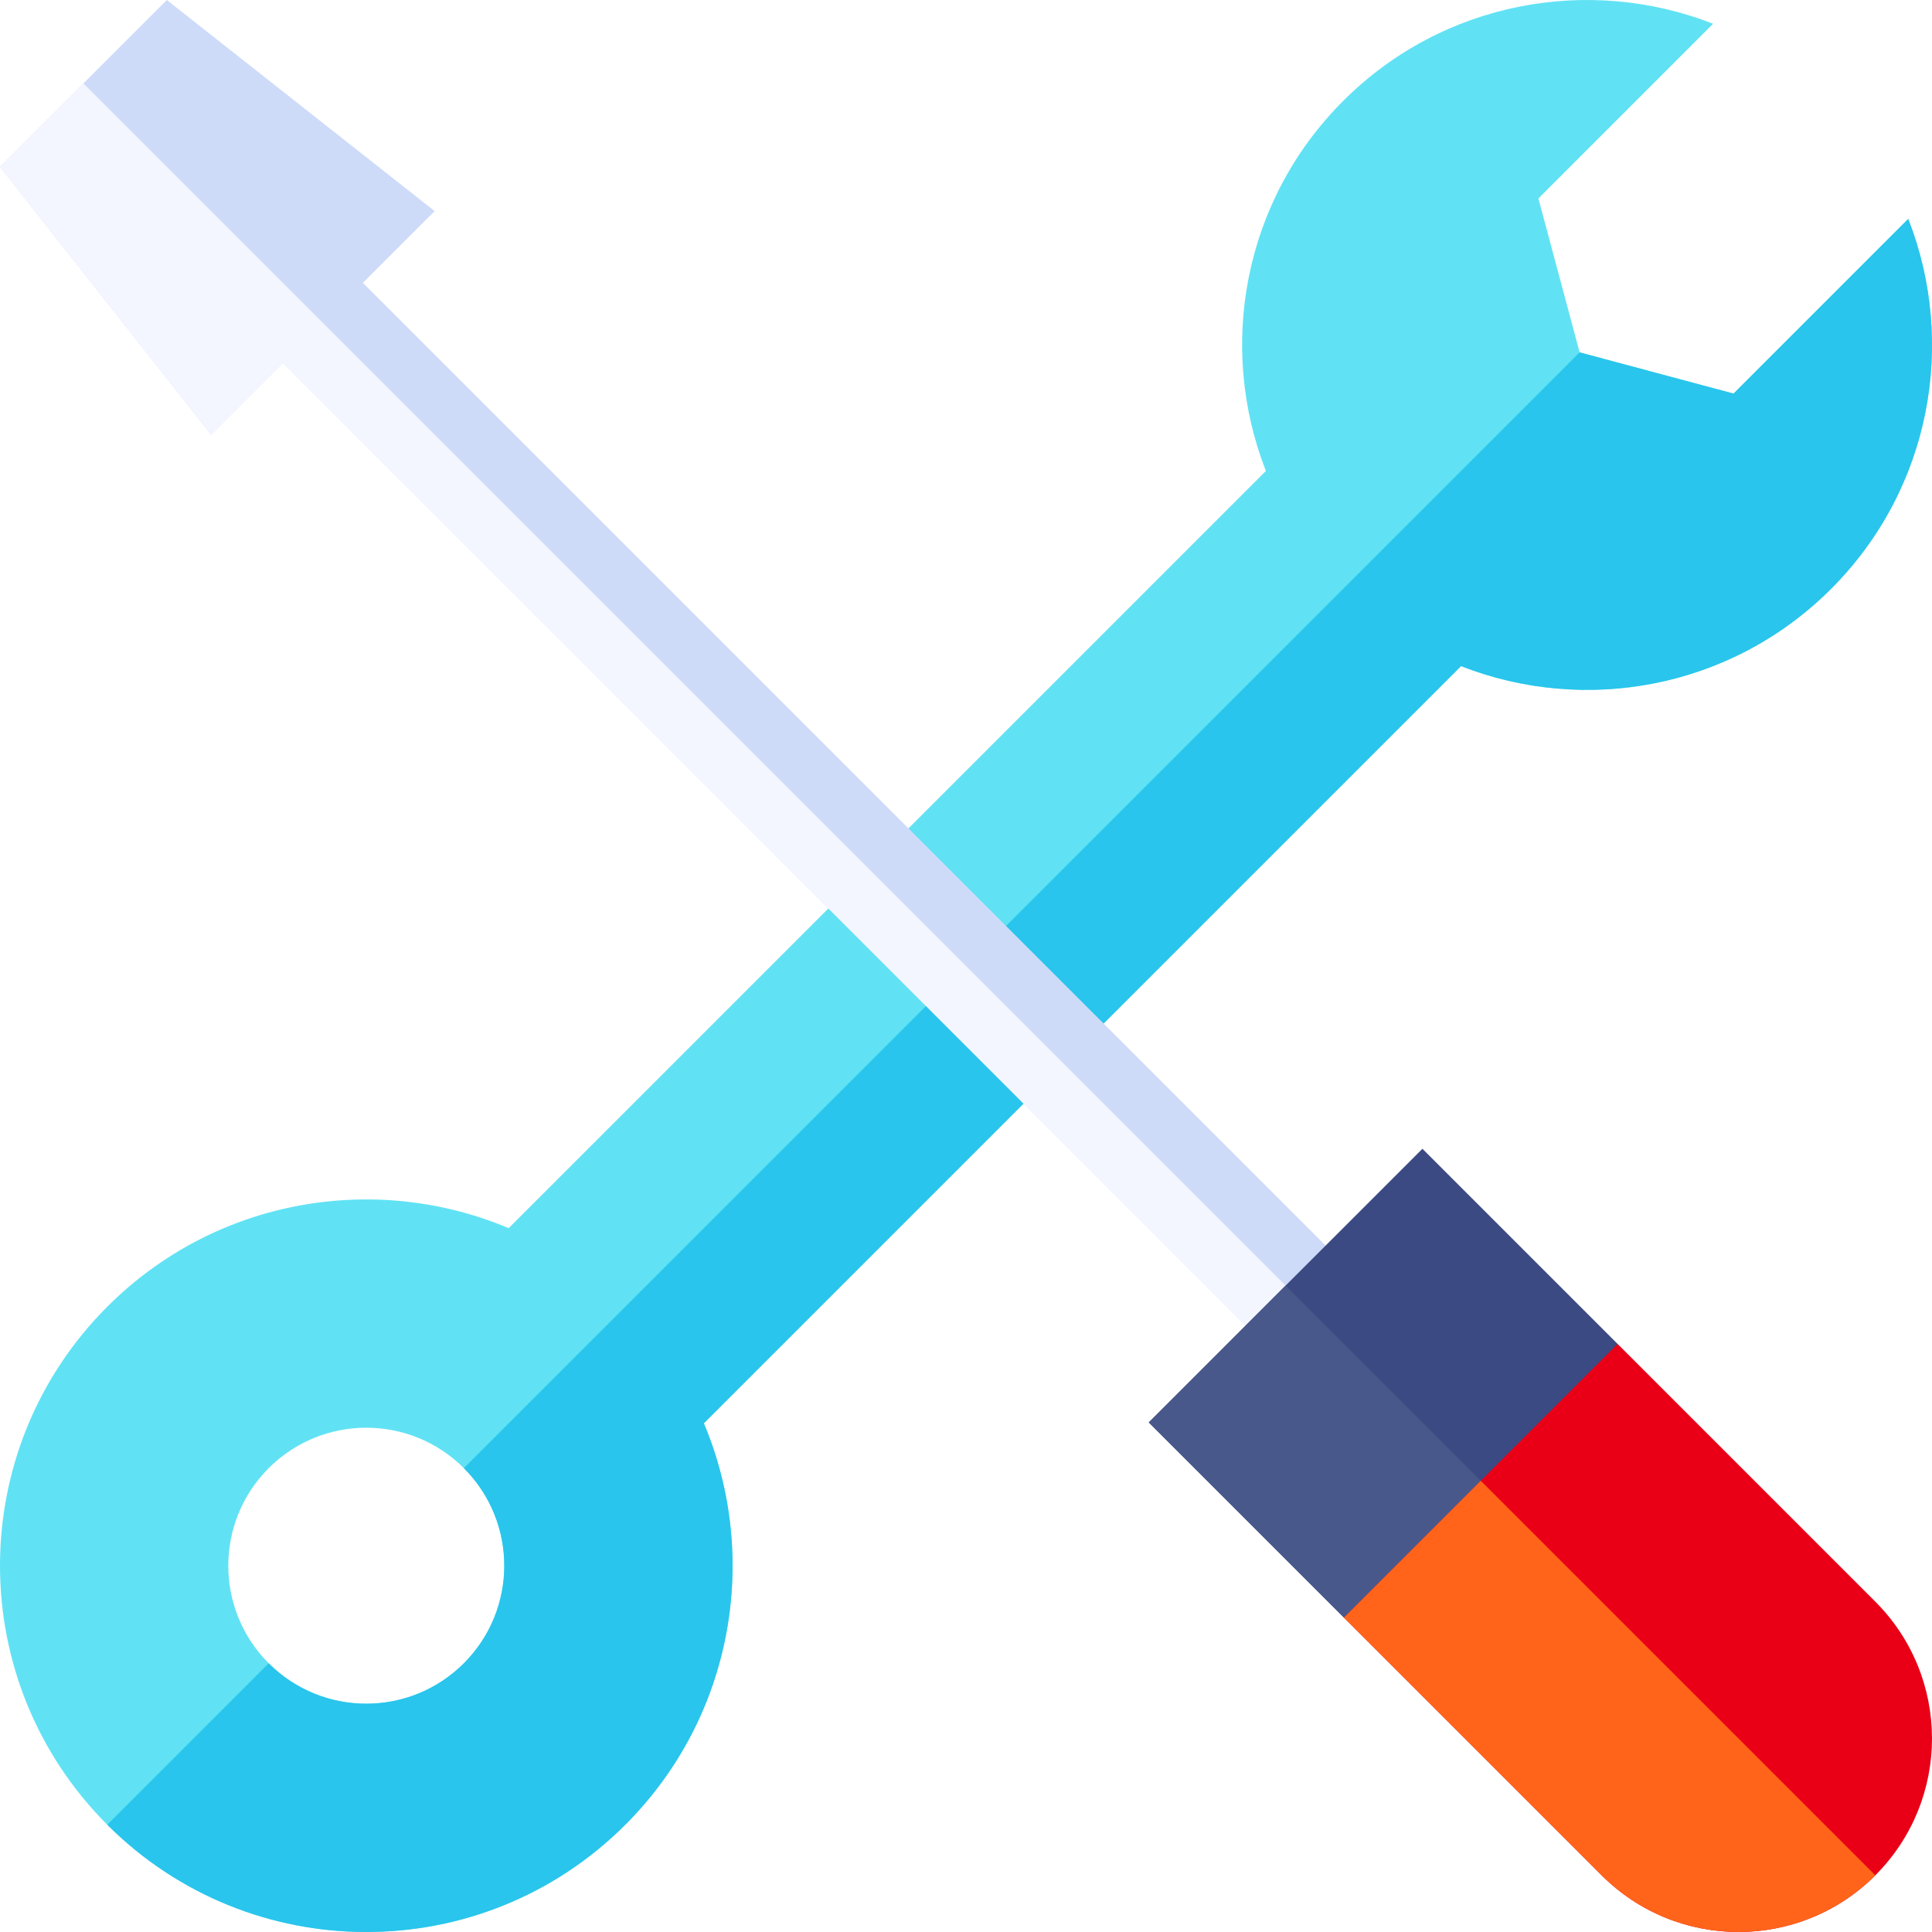
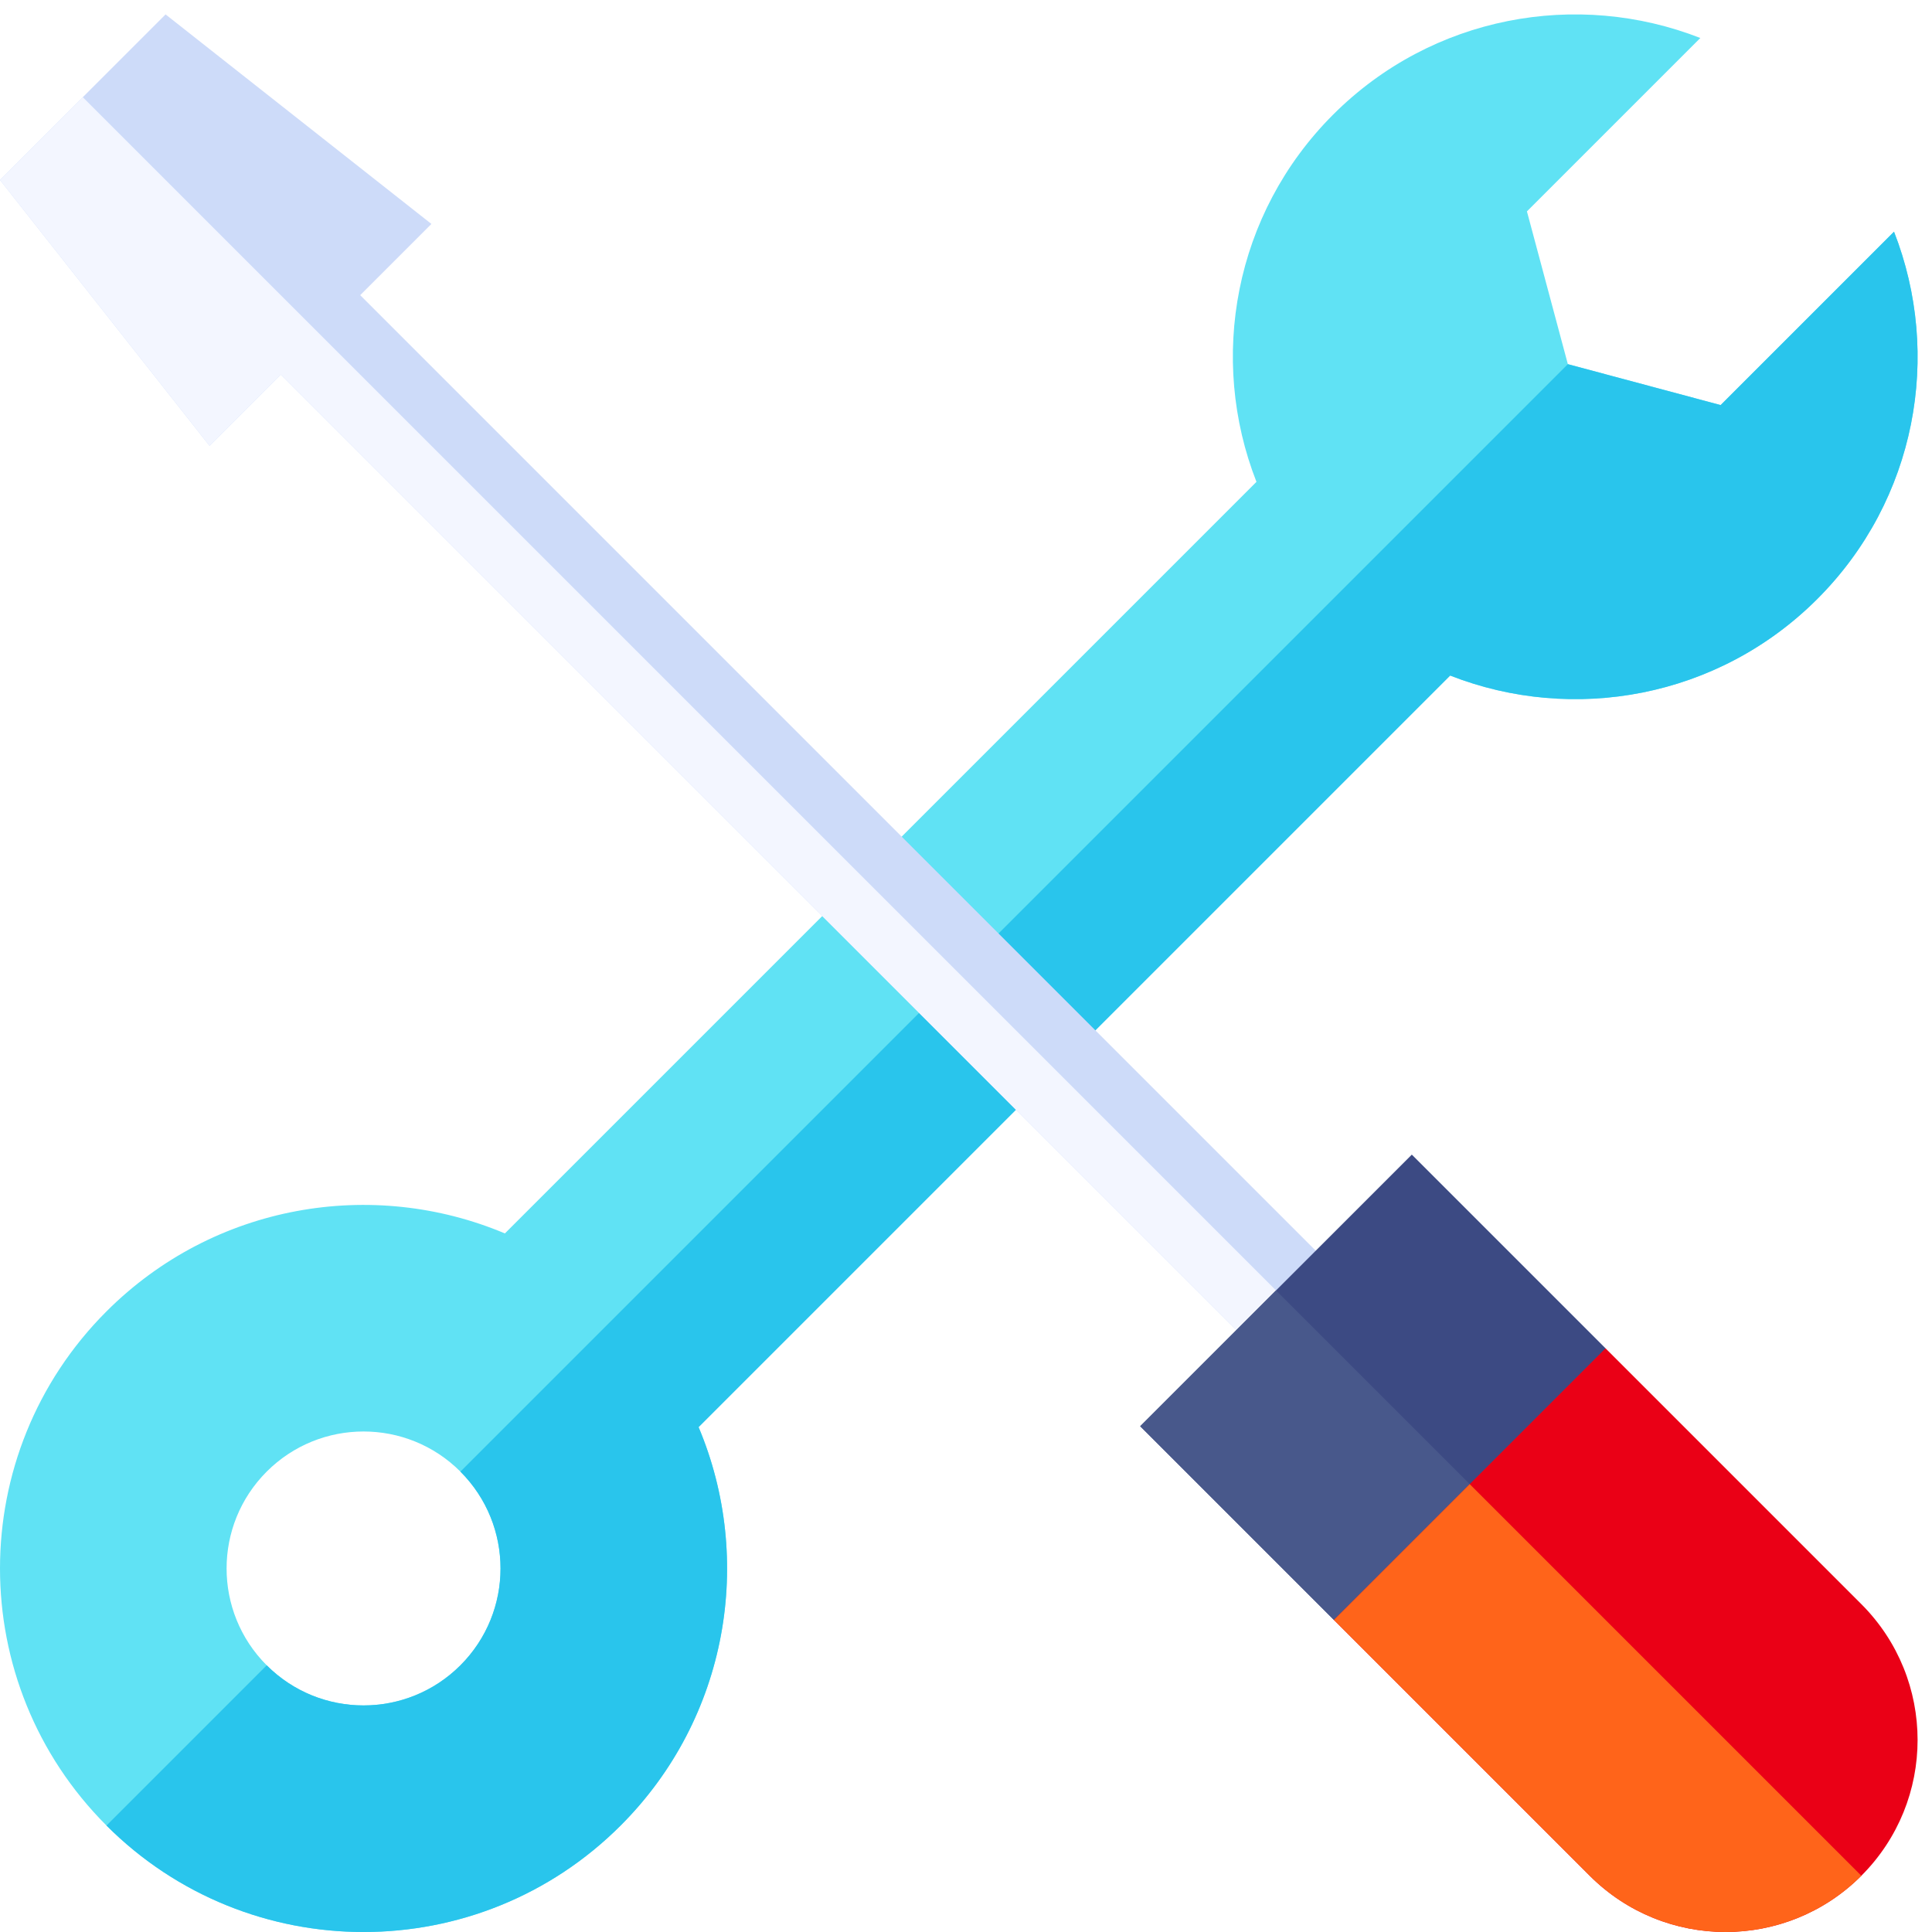
- <svg xmlns="http://www.w3.org/2000/svg" id="Capa_1" enable-background="new 0 0 512.004 512.004" height="512" viewBox="0 0 512.004 512.004" width="512">
-   <g>
-     <path d="m186.526 377.196 200.67-200.67c32.81 12.855 71.538 6.046 98.047-20.464 26.502-26.502 33.312-65.231 20.464-98.047l-46.294 46.294-40.793-10.925-10.925-40.793 46.294-46.294c-32.817-12.848-71.545-6.039-98.047 20.464-26.509 26.509-33.319 65.238-20.464 98.047l-200.67 200.67c-35.299-14.878-77.619-7.941-106.377 20.817-37.908 37.908-37.908 99.37 0 137.278s99.37 37.908 137.278 0c28.758-28.758 35.695-71.079 20.817-106.377zm-115.315 63.597c-14.284-14.284-14.277-37.441 0-51.718 14.284-14.284 37.434-14.283 51.718 0s14.284 37.434 0 51.718c-14.277 14.276-37.434 14.283-51.718 0z" fill="#60e2f4" />
-     <path d="m165.709 483.573c-37.908 37.908-99.37 37.908-137.278 0l42.78-42.78c14.284 14.284 37.441 14.277 51.718 0 14.284-14.284 14.283-37.434 0-51.718l295.69-295.691 40.793 10.925 46.294-46.294c12.848 32.817 6.039 71.545-20.464 98.047-26.509 26.509-65.238 33.319-98.047 20.464l-200.67 200.67c14.879 35.298 7.942 77.619-20.816 106.377z" fill="#29c5ec" />
-     <path d="m372.279 351.065-276.104-276.104 19.014-19.014-70.979-55.946-44.209 44.208 55.947 70.98 19.014-19.015 276.104 276.104z" fill="#cddbf9" />
-     <path d="m361.672 361.672-339.567-339.567-22.104 22.104 55.947 70.98 19.014-19.015 276.104 276.104z" fill="#f3f6ff" />
-     <path d="m304.439 376.96 51.718 51.717 22.465-.304 50.098-50.098-.042-22.119-51.718-51.717z" fill="#3c4a83" />
-     <path d="m304.439 376.96 51.718 51.717 22.465-.304 24.876-24.876-62.798-62.798z" fill="#48588b" />
-     <path d="m356.157 428.677 68.299 68.299c10.02 10.02 23.144 15.026 36.268 15.026s26.248-5.006 36.26-15.019c20.025-20.025 20.025-52.496-.007-72.528l-68.299-68.299z" fill="#ea0016" />
-     <path d="m356.157 428.677 68.299 68.299c10.02 10.02 23.144 15.026 36.268 15.026s26.248-5.006 36.26-15.019l-104.567-104.566z" fill="#ff641a" />
+ <svg xmlns="http://www.w3.org/2000/svg" id="Capa_1" enable-background="new 0 0 512.004 512.004" height="50" viewBox="0 0 50 50" width="50" version="1.1">
+   <defs id="defs23" />
+   <g id="g18" transform="matrix(0.09692776,0,0,0.09692776,0,0.3729868)">
+     <path d="m 186.526,377.196 200.67,-200.67 c 32.81,12.855 71.538,6.046 98.047,-20.464 26.502,-26.502 33.312,-65.231 20.464,-98.047 L 459.413,104.309 418.62,93.384 407.695,52.591 453.989,6.297 C 421.172,-6.551 382.444,0.258 355.942,26.761 329.433,53.27 322.623,91.999 335.478,124.808 l -200.67,200.67 C 99.509,310.6 57.189,317.537 28.431,346.295 c -37.908,37.908 -37.908,99.37 0,137.278 37.908,37.908 99.37,37.908 137.278,0 28.758,-28.758 35.695,-71.079 20.817,-106.377 z M 71.211,440.793 c -14.284,-14.284 -14.277,-37.441 0,-51.718 14.284,-14.284 37.434,-14.283 51.718,0 14.284,14.283 14.284,37.434 0,51.718 -14.277,14.276 -37.434,14.283 -51.718,0 z" id="path2" style="fill:#60e2f4" />
+     <path d="m 165.709,483.573 c -37.908,37.908 -99.37,37.908 -137.278,0 l 42.78,-42.78 c 14.284,14.284 37.441,14.277 51.718,0 14.284,-14.284 14.283,-37.434 0,-51.718 l 295.69,-295.691 40.793,10.925 46.294,-46.294 c 12.848,32.817 6.039,71.545 -20.464,98.047 -26.509,26.509 -65.238,33.319 -98.047,20.464 l -200.67,200.67 c 14.879,35.298 7.942,77.619 -20.816,106.377 z" id="path4" style="fill:#29c5ec" />
+     <path d="M 372.279,351.065 96.175,74.961 115.189,55.947 44.21,0.001 0.001,44.209 55.948,115.189 74.962,96.174 351.066,372.278 Z" id="path6" style="fill:#cddbf9" />
+     <path d="M 361.672,361.672 22.105,22.105 0.001,44.209 55.948,115.189 74.962,96.174 351.066,372.278 Z" id="path8" style="fill:#f3f6ff" />
+     <path d="m 304.439,376.96 51.718,51.717 22.465,-0.304 50.098,-50.098 -0.042,-22.119 -51.718,-51.717 z" id="path10" style="fill:#3c4a83" />
+     <path d="m 304.439,376.96 51.718,51.717 22.465,-0.304 24.876,-24.876 -62.798,-62.798 z" id="path12" style="fill:#48588b" />
+     <path d="m 356.157,428.677 68.299,68.299 c 10.02,10.02 23.144,15.026 36.268,15.026 13.124,0 26.248,-5.006 36.26,-15.019 20.025,-20.025 20.025,-52.496 -0.007,-72.528 l -68.299,-68.299 z" id="path14" style="fill:#ea0016" />
+     <path d="m 356.157,428.677 68.299,68.299 c 10.02,10.02 23.144,15.026 36.268,15.026 13.124,0 26.248,-5.006 36.26,-15.019 L 392.417,392.417 Z" id="path16" style="fill:#ff641a" />
  </g>
</svg>
